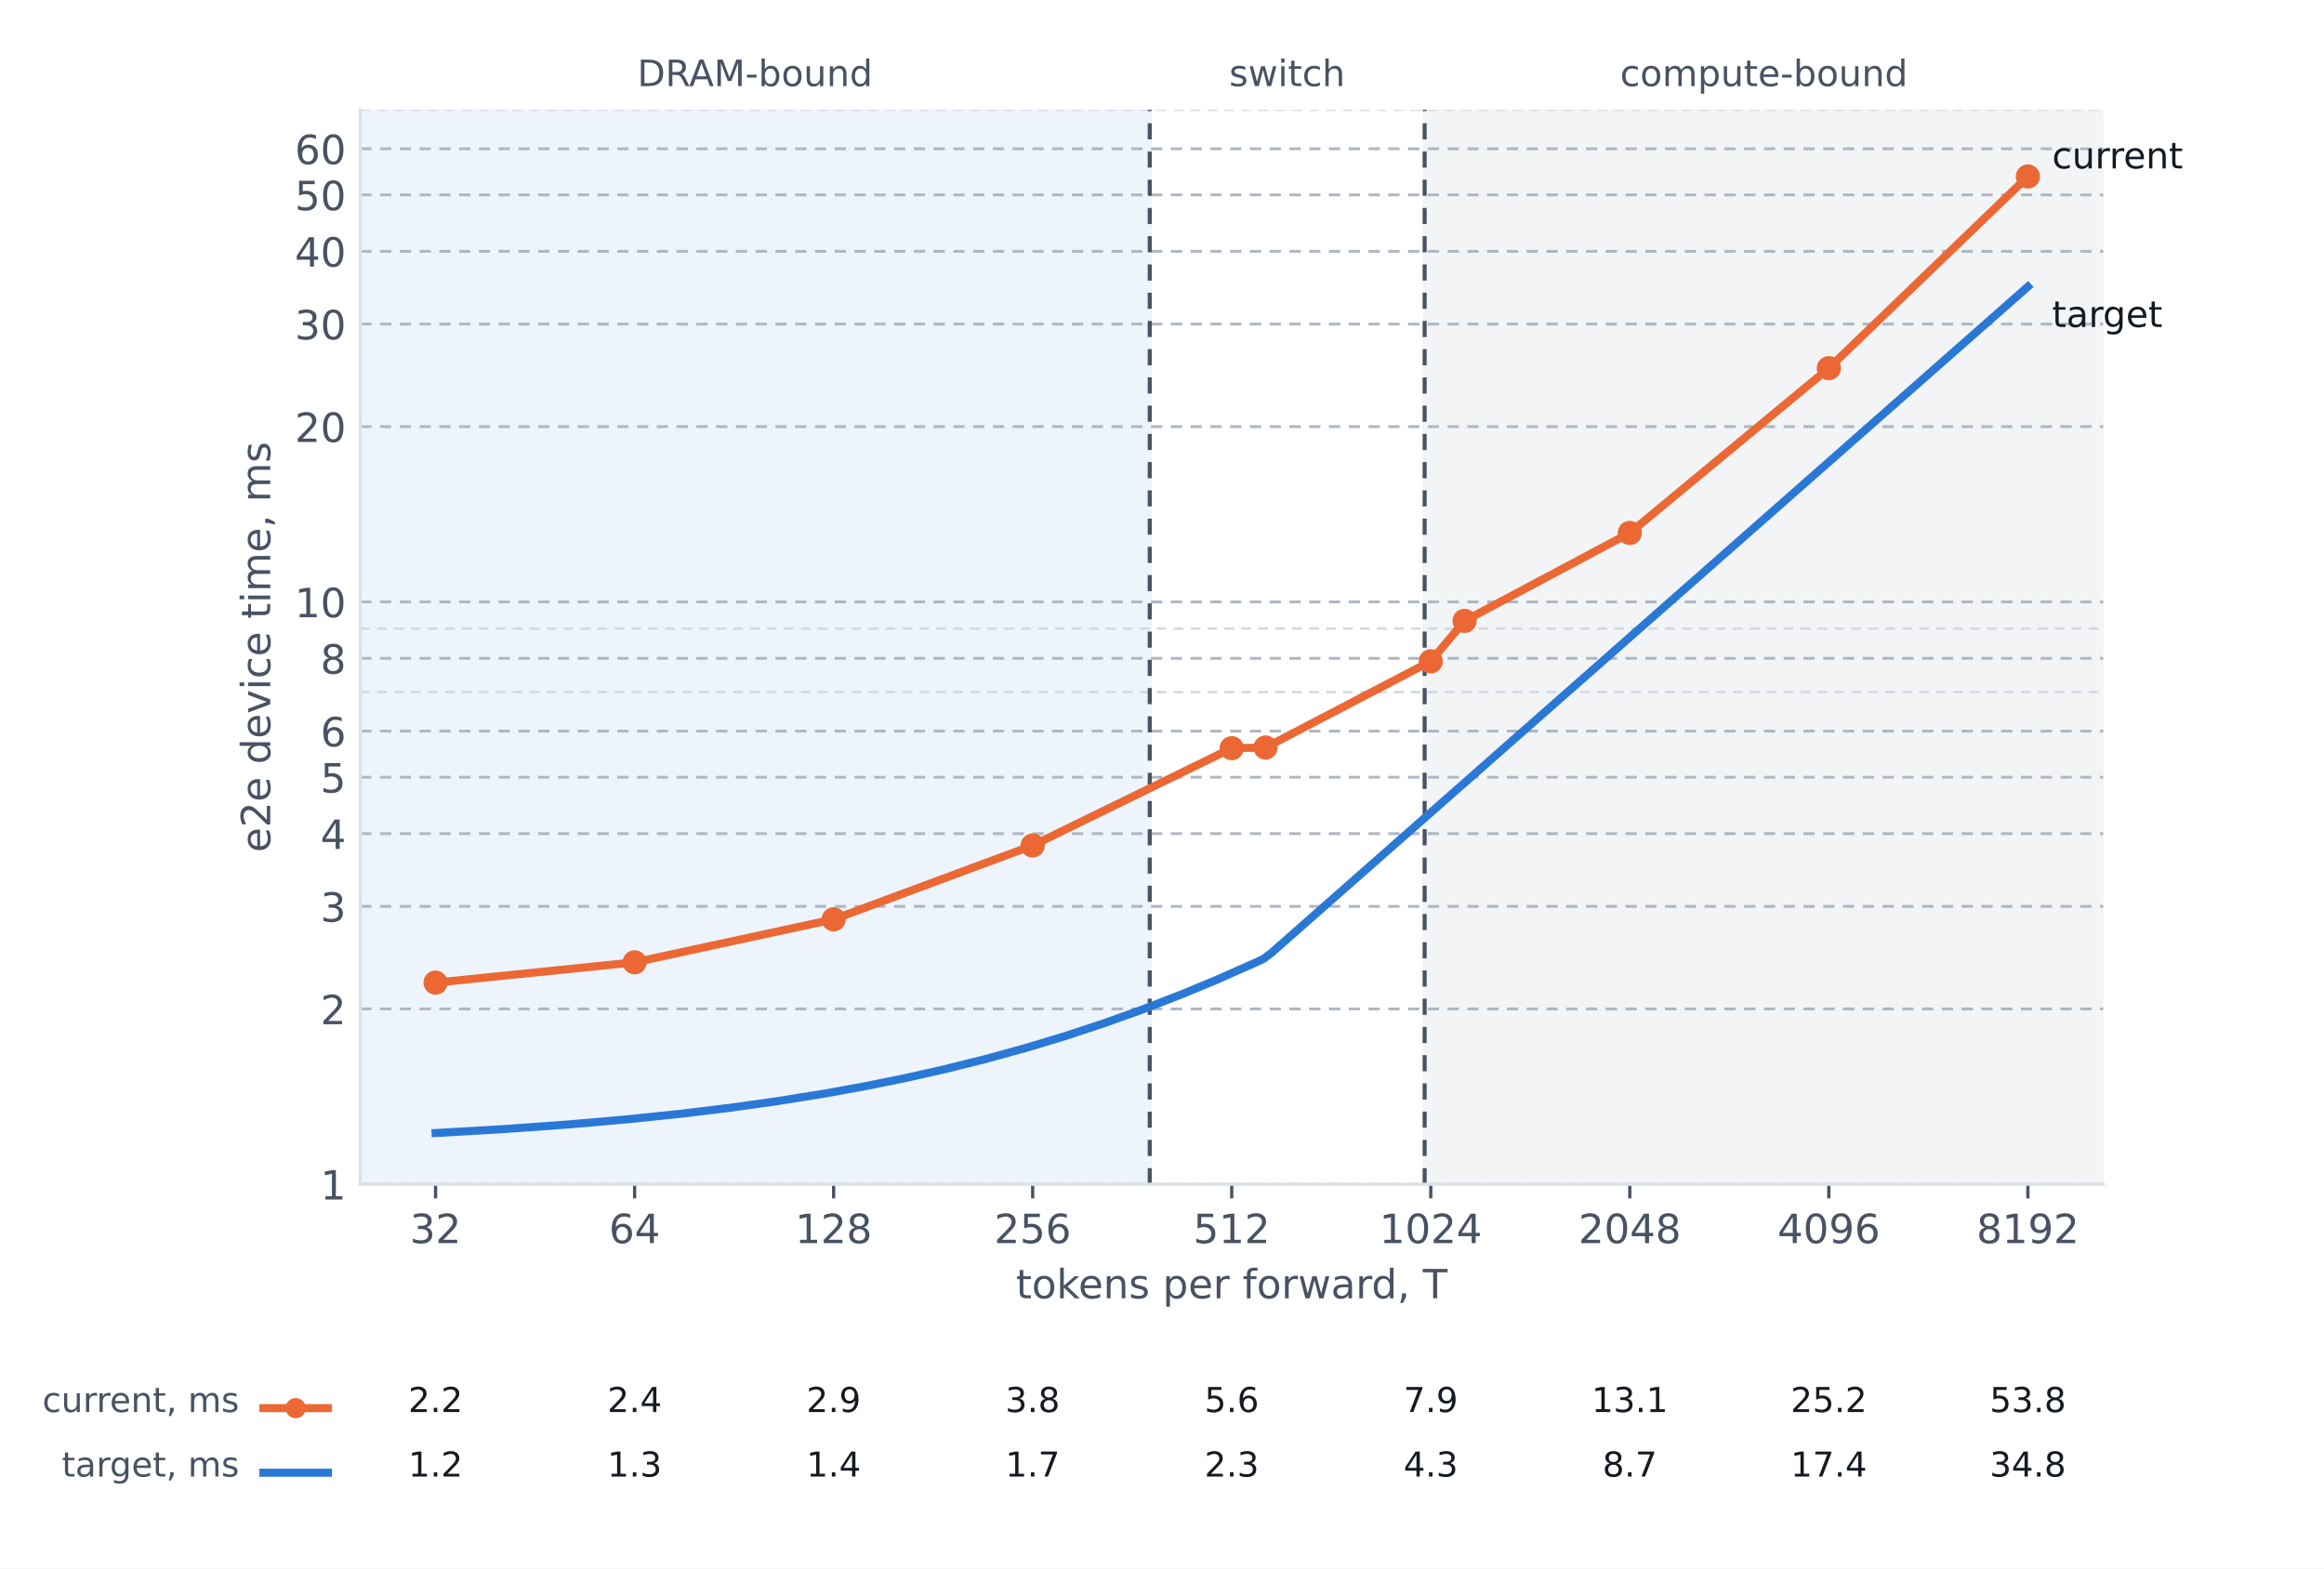
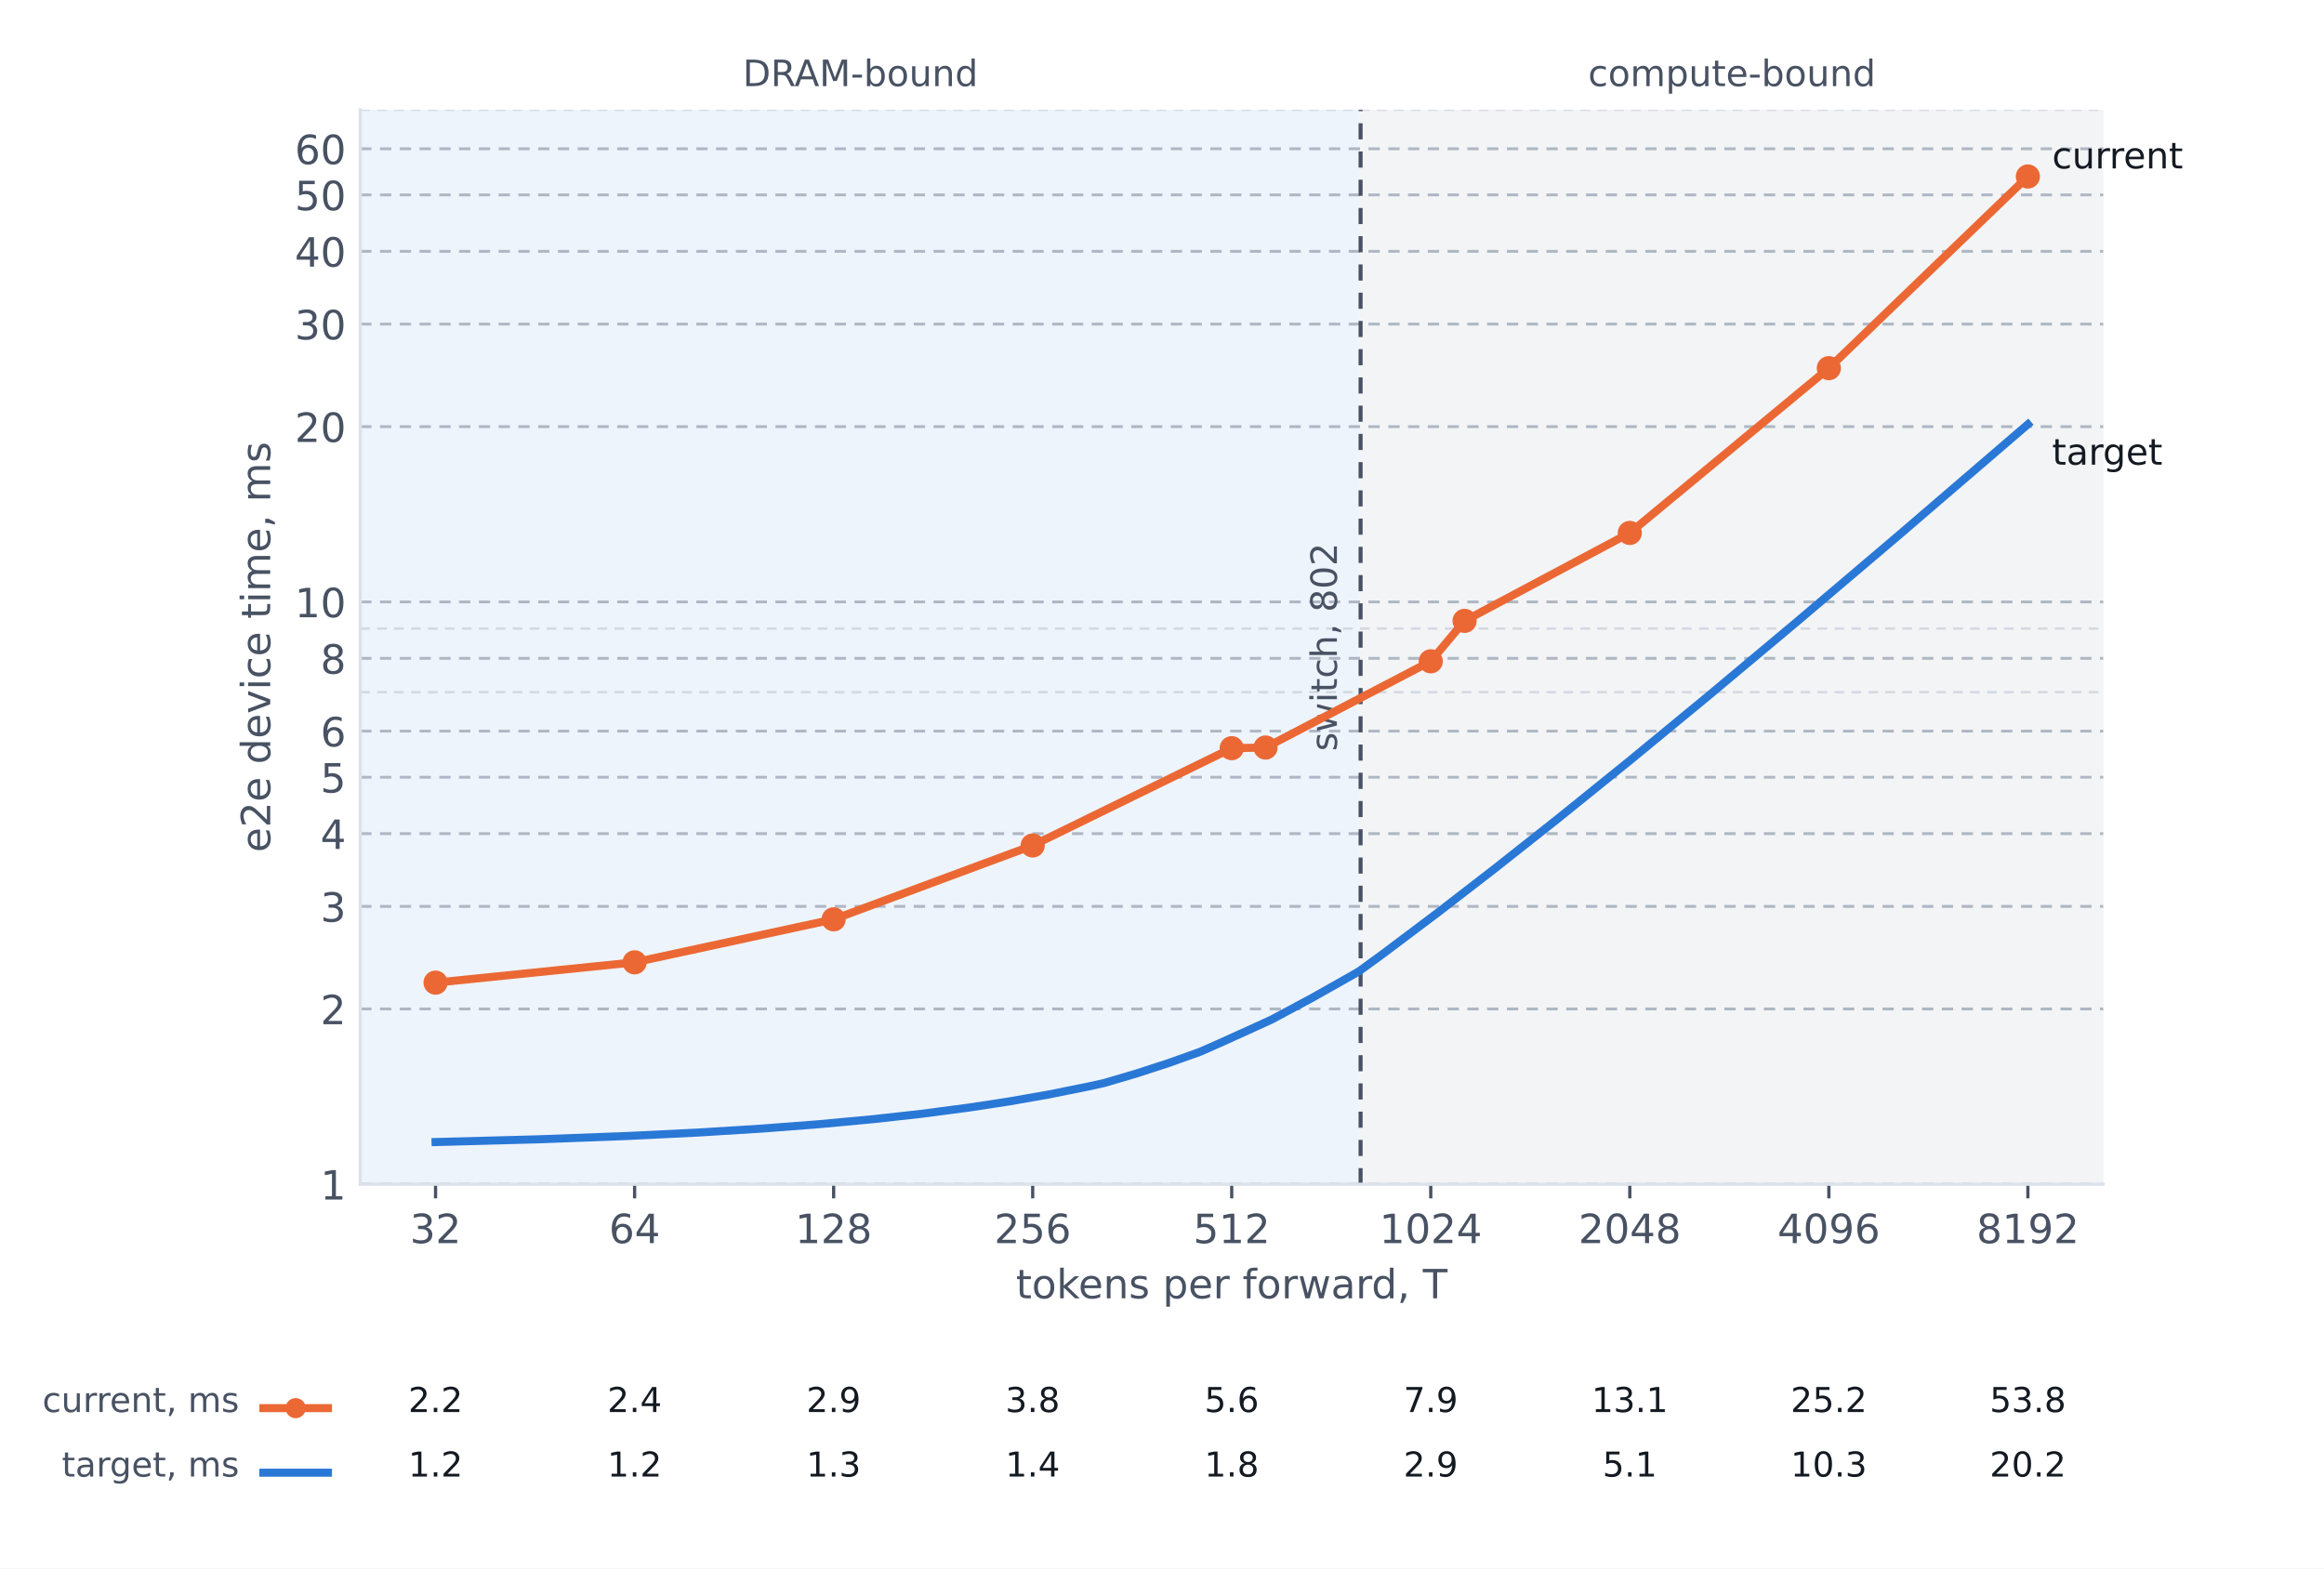
<svg xmlns="http://www.w3.org/2000/svg" xmlns:xlink="http://www.w3.org/1999/xlink" width="576pt" height="388.8pt" viewBox="0 0 576 388.8" version="1.1">
  <defs>
    <style type="text/css">*{stroke-linejoin: round; stroke-linecap: butt}</style>
  </defs>
  <g id="figure_1">
    <g id="patch_1">
      <path d="M 0 388.8 L 576 388.8 L 576 0 L 0 0 z " style="fill: #ffffff" />
    </g>
    <g id="axes_1">
      <g id="patch_2">
        <path d="M 89.28 293.544 L 521.28 293.544 L 521.28 27.216 L 89.28 27.216 z " style="fill: #ffffff" />
      </g>
      <g id="patch_3">
-         <path d="M 89.28 293.544 L 284.959 293.544 L 284.959 27.216 L 89.28 27.216 z " clip-path="url(#p28c37e87c1)" style="fill: #eef4fc; stroke: #eef4fc; stroke-linejoin: miter" />
+         <path d="M 89.28 293.544 L 337.221 293.544 L 337.221 27.216 L 89.28 27.216 z " clip-path="url(#pcb8c4e2487)" style="fill: #eef4fc; stroke: #eef4fc; stroke-linejoin: miter" />
      </g>
      <g id="patch_4">
-         <path d="M 353.096 293.544 L 521.28 293.544 L 521.28 27.216 L 353.096 27.216 z " clip-path="url(#p28c37e87c1)" style="fill: #f3f4f6; stroke: #f3f4f6; stroke-linejoin: miter" />
+         <path d="M 337.221 293.544 L 521.28 293.544 L 521.28 27.216 L 337.221 27.216 z " clip-path="url(#pcb8c4e2487)" style="fill: #f3f4f6; stroke: #f3f4f6; stroke-linejoin: miter" />
      </g>
      <g id="line2d_1">
-         <path d="M 89.28 293.544 L 521.28 293.544 " clip-path="url(#p28c37e87c1)" style="fill: none; stroke-dasharray: 2.8,2.1; stroke-dashoffset: 0; stroke: #aeb7c3; stroke-width: 0.7" />
+         <path d="M 89.28 293.544 L 521.28 293.544 " clip-path="url(#pcb8c4e2487)" style="fill: none; stroke-dasharray: 2.8,2.1; stroke-dashoffset: 0; stroke: #aeb7c3; stroke-width: 0.7" />
      </g>
      <g id="line2d_2">
-         <path d="M 89.28 250.092 L 521.28 250.092 " clip-path="url(#p28c37e87c1)" style="fill: none; stroke-dasharray: 2.8,2.1; stroke-dashoffset: 0; stroke: #aeb7c3; stroke-width: 0.7" />
+         <path d="M 89.28 250.092 L 521.28 250.092 " clip-path="url(#pcb8c4e2487)" style="fill: none; stroke-dasharray: 2.8,2.1; stroke-dashoffset: 0; stroke: #aeb7c3; stroke-width: 0.7" />
      </g>
      <g id="line2d_3">
-         <path d="M 89.28 224.675 L 521.28 224.675 " clip-path="url(#p28c37e87c1)" style="fill: none; stroke-dasharray: 2.8,2.1; stroke-dashoffset: 0; stroke: #aeb7c3; stroke-width: 0.7" />
+         <path d="M 89.28 224.675 L 521.28 224.675 " clip-path="url(#pcb8c4e2487)" style="fill: none; stroke-dasharray: 2.8,2.1; stroke-dashoffset: 0; stroke: #aeb7c3; stroke-width: 0.7" />
      </g>
      <g id="line2d_4">
-         <path d="M 89.28 206.641 L 521.28 206.641 " clip-path="url(#p28c37e87c1)" style="fill: none; stroke-dasharray: 2.8,2.1; stroke-dashoffset: 0; stroke: #aeb7c3; stroke-width: 0.7" />
+         <path d="M 89.28 206.641 L 521.28 206.641 " clip-path="url(#pcb8c4e2487)" style="fill: none; stroke-dasharray: 2.8,2.1; stroke-dashoffset: 0; stroke: #aeb7c3; stroke-width: 0.7" />
      </g>
      <g id="line2d_5">
-         <path d="M 89.28 192.652 L 521.28 192.652 " clip-path="url(#p28c37e87c1)" style="fill: none; stroke-dasharray: 2.8,2.1; stroke-dashoffset: 0; stroke: #aeb7c3; stroke-width: 0.7" />
+         <path d="M 89.28 192.652 L 521.28 192.652 " clip-path="url(#pcb8c4e2487)" style="fill: none; stroke-dasharray: 2.8,2.1; stroke-dashoffset: 0; stroke: #aeb7c3; stroke-width: 0.7" />
      </g>
      <g id="line2d_6">
-         <path d="M 89.28 181.223 L 521.28 181.223 " clip-path="url(#p28c37e87c1)" style="fill: none; stroke-dasharray: 2.8,2.1; stroke-dashoffset: 0; stroke: #aeb7c3; stroke-width: 0.7" />
+         <path d="M 89.28 181.223 L 521.28 181.223 " clip-path="url(#pcb8c4e2487)" style="fill: none; stroke-dasharray: 2.8,2.1; stroke-dashoffset: 0; stroke: #aeb7c3; stroke-width: 0.7" />
      </g>
      <g id="line2d_7">
-         <path d="M 89.28 171.56 L 521.28 171.56 " clip-path="url(#p28c37e87c1)" style="fill: none; stroke-dasharray: 2.4,1.8; stroke-dashoffset: 0; stroke: #d3d9e1; stroke-width: 0.6" />
+         <path d="M 89.28 171.56 L 521.28 171.56 " clip-path="url(#pcb8c4e2487)" style="fill: none; stroke-dasharray: 2.4,1.8; stroke-dashoffset: 0; stroke: #d3d9e1; stroke-width: 0.6" />
      </g>
      <g id="line2d_8">
-         <path d="M 89.28 163.189 L 521.28 163.189 " clip-path="url(#p28c37e87c1)" style="fill: none; stroke-dasharray: 2.8,2.1; stroke-dashoffset: 0; stroke: #aeb7c3; stroke-width: 0.7" />
+         <path d="M 89.28 163.189 L 521.28 163.189 " clip-path="url(#pcb8c4e2487)" style="fill: none; stroke-dasharray: 2.8,2.1; stroke-dashoffset: 0; stroke: #aeb7c3; stroke-width: 0.7" />
      </g>
      <g id="line2d_9">
-         <path d="M 89.28 155.805 L 521.28 155.805 " clip-path="url(#p28c37e87c1)" style="fill: none; stroke-dasharray: 2.4,1.8; stroke-dashoffset: 0; stroke: #d3d9e1; stroke-width: 0.6" />
+         <path d="M 89.28 155.805 L 521.28 155.805 " clip-path="url(#pcb8c4e2487)" style="fill: none; stroke-dasharray: 2.4,1.8; stroke-dashoffset: 0; stroke: #d3d9e1; stroke-width: 0.6" />
      </g>
      <g id="line2d_10">
-         <path d="M 89.28 149.2 L 521.28 149.2 " clip-path="url(#p28c37e87c1)" style="fill: none; stroke-dasharray: 2.8,2.1; stroke-dashoffset: 0; stroke: #aeb7c3; stroke-width: 0.7" />
+         <path d="M 89.28 149.2 L 521.28 149.2 " clip-path="url(#pcb8c4e2487)" style="fill: none; stroke-dasharray: 2.8,2.1; stroke-dashoffset: 0; stroke: #aeb7c3; stroke-width: 0.7" />
      </g>
      <g id="line2d_11">
-         <path d="M 89.28 105.749 L 521.28 105.749 " clip-path="url(#p28c37e87c1)" style="fill: none; stroke-dasharray: 2.8,2.1; stroke-dashoffset: 0; stroke: #aeb7c3; stroke-width: 0.7" />
+         <path d="M 89.28 105.749 L 521.28 105.749 " clip-path="url(#pcb8c4e2487)" style="fill: none; stroke-dasharray: 2.8,2.1; stroke-dashoffset: 0; stroke: #aeb7c3; stroke-width: 0.7" />
      </g>
      <g id="line2d_12">
-         <path d="M 89.28 80.331 L 521.28 80.331 " clip-path="url(#p28c37e87c1)" style="fill: none; stroke-dasharray: 2.8,2.1; stroke-dashoffset: 0; stroke: #aeb7c3; stroke-width: 0.7" />
+         <path d="M 89.28 80.331 L 521.28 80.331 " clip-path="url(#pcb8c4e2487)" style="fill: none; stroke-dasharray: 2.8,2.1; stroke-dashoffset: 0; stroke: #aeb7c3; stroke-width: 0.7" />
      </g>
      <g id="line2d_13">
-         <path d="M 89.28 62.297 L 521.28 62.297 " clip-path="url(#p28c37e87c1)" style="fill: none; stroke-dasharray: 2.8,2.1; stroke-dashoffset: 0; stroke: #aeb7c3; stroke-width: 0.7" />
+         <path d="M 89.28 62.297 L 521.28 62.297 " clip-path="url(#pcb8c4e2487)" style="fill: none; stroke-dasharray: 2.8,2.1; stroke-dashoffset: 0; stroke: #aeb7c3; stroke-width: 0.7" />
      </g>
      <g id="line2d_14">
-         <path d="M 89.28 48.309 L 521.28 48.309 " clip-path="url(#p28c37e87c1)" style="fill: none; stroke-dasharray: 2.8,2.1; stroke-dashoffset: 0; stroke: #aeb7c3; stroke-width: 0.7" />
+         <path d="M 89.28 48.309 L 521.28 48.309 " clip-path="url(#pcb8c4e2487)" style="fill: none; stroke-dasharray: 2.8,2.1; stroke-dashoffset: 0; stroke: #aeb7c3; stroke-width: 0.7" />
      </g>
      <g id="line2d_15">
-         <path d="M 89.28 36.879 L 521.28 36.879 " clip-path="url(#p28c37e87c1)" style="fill: none; stroke-dasharray: 2.8,2.1; stroke-dashoffset: 0; stroke: #aeb7c3; stroke-width: 0.7" />
+         <path d="M 89.28 36.879 L 521.28 36.879 " clip-path="url(#pcb8c4e2487)" style="fill: none; stroke-dasharray: 2.8,2.1; stroke-dashoffset: 0; stroke: #aeb7c3; stroke-width: 0.7" />
      </g>
      <g id="line2d_16">
-         <path d="M 89.28 27.216 L 521.28 27.216 " clip-path="url(#p28c37e87c1)" style="fill: none; stroke-dasharray: 2.4,1.8; stroke-dashoffset: 0; stroke: #d3d9e1; stroke-width: 0.6" />
+         <path d="M 89.28 27.216 L 521.28 27.216 " clip-path="url(#pcb8c4e2487)" style="fill: none; stroke-dasharray: 2.4,1.8; stroke-dashoffset: 0; stroke: #d3d9e1; stroke-width: 0.6" />
      </g>
      <g id="matplotlib.axis_1">
        <g id="xtick_1">
          <g id="line2d_17">
            <defs>
-               <path id="m33f0d14e50" d="M 0 0 L 0 3.5 " style="stroke: #485263; stroke-width: 0.8" />
+               <path id="ma54c423719" d="M 0 0 L 0 3.5 " style="stroke: #485263; stroke-width: 0.8" />
            </defs>
            <g>
-               <use xlink:href="#m33f0d14e50" x="107.953" y="293.544" style="fill: #485263; stroke: #485263; stroke-width: 0.8" />
+               <use xlink:href="#ma54c423719" x="107.953" y="293.544" style="fill: #485263; stroke: #485263; stroke-width: 0.8" />
            </g>
          </g>
          <g id="text_1">
            <text style="font-size: 10px; font-family: 'DejaVu Sans'; text-anchor: middle; fill: #485263" x="107.953" y="308.142" transform="rotate(-0 107.9527 308.1424)">32</text>
          </g>
        </g>
        <g id="xtick_2">
          <g id="line2d_18">
            <g>
-               <use xlink:href="#m33f0d14e50" x="157.285" y="293.544" style="fill: #485263; stroke: #485263; stroke-width: 0.8" />
+               <use xlink:href="#ma54c423719" x="157.285" y="293.544" style="fill: #485263; stroke: #485263; stroke-width: 0.8" />
            </g>
          </g>
          <g id="text_2">
            <text style="font-size: 10px; font-family: 'DejaVu Sans'; text-anchor: middle; fill: #485263" x="157.285" y="308.142" transform="rotate(-0 157.2845 308.1424)">64</text>
          </g>
        </g>
        <g id="xtick_3">
          <g id="line2d_19">
            <g>
-               <use xlink:href="#m33f0d14e50" x="206.616" y="293.544" style="fill: #485263; stroke: #485263; stroke-width: 0.8" />
+               <use xlink:href="#ma54c423719" x="206.616" y="293.544" style="fill: #485263; stroke: #485263; stroke-width: 0.8" />
            </g>
          </g>
          <g id="text_3">
            <text style="font-size: 10px; font-family: 'DejaVu Sans'; text-anchor: middle; fill: #485263" x="206.616" y="308.142" transform="rotate(-0 206.6163 308.1424)">128</text>
          </g>
        </g>
        <g id="xtick_4">
          <g id="line2d_20">
            <g>
-               <use xlink:href="#m33f0d14e50" x="255.948" y="293.544" style="fill: #485263; stroke: #485263; stroke-width: 0.8" />
+               <use xlink:href="#ma54c423719" x="255.948" y="293.544" style="fill: #485263; stroke: #485263; stroke-width: 0.8" />
            </g>
          </g>
          <g id="text_4">
            <text style="font-size: 10px; font-family: 'DejaVu Sans'; text-anchor: middle; fill: #485263" x="255.948" y="308.142" transform="rotate(-0 255.9482 308.1424)">256</text>
          </g>
        </g>
        <g id="xtick_5">
          <g id="line2d_21">
            <g>
-               <use xlink:href="#m33f0d14e50" x="305.28" y="293.544" style="fill: #485263; stroke: #485263; stroke-width: 0.8" />
+               <use xlink:href="#ma54c423719" x="305.28" y="293.544" style="fill: #485263; stroke: #485263; stroke-width: 0.8" />
            </g>
          </g>
          <g id="text_5">
            <text style="font-size: 10px; font-family: 'DejaVu Sans'; text-anchor: middle; fill: #485263" x="305.28" y="308.142" transform="rotate(-0 305.28 308.1424)">512</text>
          </g>
        </g>
        <g id="xtick_6">
          <g id="line2d_22">
            <g>
-               <use xlink:href="#m33f0d14e50" x="354.612" y="293.544" style="fill: #485263; stroke: #485263; stroke-width: 0.8" />
+               <use xlink:href="#ma54c423719" x="354.612" y="293.544" style="fill: #485263; stroke: #485263; stroke-width: 0.8" />
            </g>
          </g>
          <g id="text_6">
            <text style="font-size: 10px; font-family: 'DejaVu Sans'; text-anchor: middle; fill: #485263" x="354.612" y="308.142" transform="rotate(-0 354.6118 308.1424)">1024</text>
          </g>
        </g>
        <g id="xtick_7">
          <g id="line2d_23">
            <g>
-               <use xlink:href="#m33f0d14e50" x="403.944" y="293.544" style="fill: #485263; stroke: #485263; stroke-width: 0.8" />
+               <use xlink:href="#ma54c423719" x="403.944" y="293.544" style="fill: #485263; stroke: #485263; stroke-width: 0.8" />
            </g>
          </g>
          <g id="text_7">
            <text style="font-size: 10px; font-family: 'DejaVu Sans'; text-anchor: middle; fill: #485263" x="403.944" y="308.142" transform="rotate(-0 403.9437 308.1424)">2048</text>
          </g>
        </g>
        <g id="xtick_8">
          <g id="line2d_24">
            <g>
-               <use xlink:href="#m33f0d14e50" x="453.275" y="293.544" style="fill: #485263; stroke: #485263; stroke-width: 0.8" />
+               <use xlink:href="#ma54c423719" x="453.275" y="293.544" style="fill: #485263; stroke: #485263; stroke-width: 0.8" />
            </g>
          </g>
          <g id="text_8">
            <text style="font-size: 10px; font-family: 'DejaVu Sans'; text-anchor: middle; fill: #485263" x="453.275" y="308.142" transform="rotate(-0 453.2755 308.1424)">4096</text>
          </g>
        </g>
        <g id="xtick_9">
          <g id="line2d_25">
            <g>
-               <use xlink:href="#m33f0d14e50" x="502.607" y="293.544" style="fill: #485263; stroke: #485263; stroke-width: 0.8" />
+               <use xlink:href="#ma54c423719" x="502.607" y="293.544" style="fill: #485263; stroke: #485263; stroke-width: 0.8" />
            </g>
          </g>
          <g id="text_9">
            <text style="font-size: 10px; font-family: 'DejaVu Sans'; text-anchor: middle; fill: #485263" x="502.607" y="308.142" transform="rotate(-0 502.6073 308.1424)">8192</text>
          </g>
        </g>
        <g id="text_10">
          <text style="font-size: 10px; font-family: 'DejaVu Sans'; text-anchor: middle; fill: #485263" x="305.28" y="321.821" transform="rotate(-0 305.28 321.8206)">tokens per forward, T</text>
        </g>
      </g>
      <g id="matplotlib.axis_2">
        <g id="ytick_1">
          <g id="line2d_26" />
          <g id="text_11">
            <text style="font-size: 10px; font-family: 'DejaVu Sans'; text-anchor: end; fill: #485263" x="85.78" y="297.343" transform="rotate(-0 85.78 297.3432)">1</text>
          </g>
        </g>
        <g id="ytick_2">
          <g id="line2d_27" />
          <g id="text_12">
            <text style="font-size: 10px; font-family: 'DejaVu Sans'; text-anchor: end; fill: #485263" x="85.78" y="253.891" transform="rotate(-0 85.78 253.8915)">2</text>
          </g>
        </g>
        <g id="ytick_3">
          <g id="line2d_28" />
          <g id="text_13">
            <text style="font-size: 10px; font-family: 'DejaVu Sans'; text-anchor: end; fill: #485263" x="85.78" y="228.474" transform="rotate(-0 85.78 228.4738)">3</text>
          </g>
        </g>
        <g id="ytick_4">
          <g id="line2d_29" />
          <g id="text_14">
            <text style="font-size: 10px; font-family: 'DejaVu Sans'; text-anchor: end; fill: #485263" x="85.78" y="210.44" transform="rotate(-0 85.78 210.4397)">4</text>
          </g>
        </g>
        <g id="ytick_5">
          <g id="line2d_30" />
          <g id="text_15">
            <text style="font-size: 10px; font-family: 'DejaVu Sans'; text-anchor: end; fill: #485263" x="85.78" y="196.451" transform="rotate(-0 85.78 196.4514)">5</text>
          </g>
        </g>
        <g id="ytick_6">
          <g id="line2d_31" />
          <g id="text_16">
            <text style="font-size: 10px; font-family: 'DejaVu Sans'; text-anchor: end; fill: #485263" x="85.78" y="185.022" transform="rotate(-0 85.78 185.0221)">6</text>
          </g>
        </g>
        <g id="ytick_7">
          <g id="line2d_32" />
          <g id="text_17">
            <text style="font-size: 10px; font-family: 'DejaVu Sans'; text-anchor: end; fill: #485263" x="85.78" y="166.988" transform="rotate(-0 85.78 166.988)">8</text>
          </g>
        </g>
        <g id="ytick_8">
          <g id="line2d_33" />
          <g id="text_18">
            <text style="font-size: 10px; font-family: 'DejaVu Sans'; text-anchor: end; fill: #485263" x="85.78" y="153" transform="rotate(-0 85.78 152.9997)">10</text>
          </g>
        </g>
        <g id="ytick_9">
          <g id="line2d_34" />
          <g id="text_19">
            <text style="font-size: 10px; font-family: 'DejaVu Sans'; text-anchor: end; fill: #485263" x="85.78" y="109.548" transform="rotate(-0 85.78 109.5479)">20</text>
          </g>
        </g>
        <g id="ytick_10">
          <g id="line2d_35" />
          <g id="text_20">
            <text style="font-size: 10px; font-family: 'DejaVu Sans'; text-anchor: end; fill: #485263" x="85.78" y="84.13" transform="rotate(-0 85.78 84.13029)">30</text>
          </g>
        </g>
        <g id="ytick_11">
          <g id="line2d_36" />
          <g id="text_21">
            <text style="font-size: 10px; font-family: 'DejaVu Sans'; text-anchor: end; fill: #485263" x="85.78" y="66.096" transform="rotate(-0 85.78 66.09619)">40</text>
          </g>
        </g>
        <g id="ytick_12">
          <g id="line2d_37" />
          <g id="text_22">
            <text style="font-size: 10px; font-family: 'DejaVu Sans'; text-anchor: end; fill: #485263" x="85.78" y="52.108" transform="rotate(-0 85.78 52.10786)">50</text>
          </g>
        </g>
        <g id="ytick_13">
          <g id="line2d_38" />
          <g id="text_23">
            <text style="font-size: 10px; font-family: 'DejaVu Sans'; text-anchor: end; fill: #485263" x="85.78" y="40.679" transform="rotate(-0 85.78 40.67856)">60</text>
          </g>
        </g>
        <g id="text_24">
          <text style="font-size: 10px; font-family: 'DejaVu Sans'; text-anchor: middle; fill: #485263" x="66.975" y="160.38" transform="rotate(-90 66.97531 160.38)">e2e device time, ms</text>
        </g>
      </g>
      <g id="line2d_39">
-         <path d="M 284.959 293.544 L 284.959 27.216 " clip-path="url(#p28c37e87c1)" style="fill: none; stroke-dasharray: 4,3; stroke-dashoffset: 0; stroke: #485263" />
+         <path d="M 337.221 293.544 L 337.221 27.216 " clip-path="url(#pcb8c4e2487)" style="fill: none; stroke-dasharray: 4,3; stroke-dashoffset: 0; stroke: #485263" />
      </g>
      <g id="line2d_40">
-         <path d="M 353.096 293.544 L 353.096 27.216 " clip-path="url(#p28c37e87c1)" style="fill: none; stroke-dasharray: 4,3; stroke-dashoffset: 0; stroke: #485263" />
+         <path d="M 65.28 349.044 L 81.28 349.044 " style="fill: none; stroke: #eb6834; stroke-width: 2; stroke-linecap: square" />
      </g>
      <g id="line2d_41">
-         <path d="M 65.28 349.044 L 81.28 349.044 " style="fill: none; stroke: #eb6834; stroke-width: 2; stroke-linecap: square" />
-       </g>
-       <g id="line2d_42">
        <path d="M 73.28 349.044 " style="fill: none; stroke: #eb6834; stroke-width: 1.5; stroke-linecap: square" />
        <defs>
-           <path id="m0b0cce16f0" d="M 0 2 C 0.53 2 1.039 1.789 1.414 1.414 C 1.789 1.039 2 0.53 2 0 C 2 -0.53 1.789 -1.039 1.414 -1.414 C 1.039 -1.789 0.53 -2 0 -2 C -0.53 -2 -1.039 -1.789 -1.414 -1.414 C -1.789 -1.039 -2 -0.53 -2 0 C -2 0.53 -1.789 1.039 -1.414 1.414 C -1.039 1.789 -0.53 2 0 2 z " style="stroke: #eb6834" />
+           <path id="ma15ccfd28e" d="M 0 2 C 0.53 2 1.039 1.789 1.414 1.414 C 1.789 1.039 2 0.53 2 0 C 2 -0.53 1.789 -1.039 1.414 -1.414 C 1.039 -1.789 0.53 -2 0 -2 C -0.53 -2 -1.039 -1.789 -1.414 -1.414 C -1.789 -1.039 -2 -0.53 -2 0 C -2 0.53 -1.789 1.039 -1.414 1.414 C -1.039 1.789 -0.53 2 0 2 z " style="stroke: #eb6834" />
        </defs>
        <g>
-           <use xlink:href="#m0b0cce16f0" x="73.28" y="349.044" style="fill: #eb6834; stroke: #eb6834" />
-         </g>
-       </g>
-       <g id="line2d_43">
+           <use xlink:href="#ma15ccfd28e" x="73.28" y="349.044" style="fill: #eb6834; stroke: #eb6834" />
+         </g>
+       </g>
+       <g id="line2d_42">
        <path d="M 65.28 365.044 L 81.28 365.044 " style="fill: none; stroke: #2a78d6; stroke-width: 2; stroke-linecap: square" />
      </g>
      <g id="patch_5">
        <path d="M 89.28 293.544 L 89.28 27.216 " style="fill: none; stroke: #dce2ea; stroke-width: 0.8; stroke-linejoin: miter; stroke-linecap: square" />
      </g>
      <g id="patch_6">
        <path d="M 89.28 293.544 L 521.28 293.544 " style="fill: none; stroke: #dce2ea; stroke-width: 0.8; stroke-linejoin: miter; stroke-linecap: square" />
      </g>
      <g id="text_25">
-         <text style="font-size: 9px; font-family: 'DejaVu Sans'; text-anchor: middle; fill: #485263" x="187.119" y="21.344" transform="rotate(-0 187.1195 21.34428)">DRAM-bound</text>
+         <text style="font-size: 9px; font-family: 'DejaVu Sans'; fill: #485263" transform="translate(331.3489 186.1945) rotate(-90)">switch, 802</text>
      </g>
      <g id="text_26">
-         <text style="font-size: 9px; font-family: 'DejaVu Sans'; text-anchor: middle; fill: #485263" x="319.027" y="21.344" transform="rotate(-0 319.0274 21.34428)">switch</text>
+         <text style="font-size: 9px; font-family: 'DejaVu Sans'; text-anchor: middle; fill: #485263" x="213.25" y="21.344" transform="rotate(-0 213.2503 21.34428)">DRAM-bound</text>
      </g>
      <g id="text_27">
-         <text style="font-size: 9px; font-family: 'DejaVu Sans'; text-anchor: middle; fill: #485263" x="437.188" y="21.344" transform="rotate(-0 437.1879 21.34428)">compute-bound</text>
-       </g>
-       <g id="line2d_44">
-         <path d="M 107.953 280.853 L 125.712 279.818 L 141.498 278.674 L 155.311 277.466 L 169.124 276.029 L 180.964 274.588 L 192.803 272.928 L 204.643 271.023 L 214.509 269.228 L 224.376 267.227 L 234.242 265.006 L 244.109 262.547 L 253.975 259.837 L 263.841 256.862 L 273.708 253.61 L 283.574 250.072 L 293.44 246.24 L 301.333 242.959 L 311.2 238.587 L 313.173 237.677 L 315.146 236.17 L 502.607 71.053 L 502.607 71.053 " clip-path="url(#p28c37e87c1)" style="fill: none; stroke: #2a78d6; stroke-width: 2; stroke-linecap: square" />
+         <text style="font-size: 9px; font-family: 'DejaVu Sans'; text-anchor: middle; fill: #485263" x="429.25" y="21.344" transform="rotate(-0 429.2503 21.34428)">compute-bound</text>
+       </g>
+       <g id="line2d_43">
+         <path d="M 107.953 283.08 L 133.605 282.398 L 155.311 281.593 L 173.071 280.724 L 188.857 279.745 L 202.67 278.69 L 216.483 277.408 L 228.322 276.092 L 240.162 274.538 L 250.028 273.03 L 259.895 271.3 L 269.761 269.317 L 273.708 268.441 L 281.601 266.11 L 289.494 263.548 L 297.387 260.737 L 301.333 259.002 L 309.227 255.437 L 315.146 252.734 L 325.013 247.451 L 334.879 241.887 L 336.852 240.741 L 342.772 236.433 L 356.585 226.035 L 370.398 215.364 L 386.184 202.88 L 403.944 188.529 L 423.676 172.273 L 445.382 154.095 L 471.035 132.31 L 502.607 105.177 L 502.607 105.177 " clip-path="url(#pcb8c4e2487)" style="fill: none; stroke: #2a78d6; stroke-width: 2; stroke-linecap: square" />
      </g>
      <g id="text_28">
        <text style="font-size: 9px; font-family: 'DejaVu Sans'; text-anchor: start; fill: #141a22" x="508.607" y="41.746" transform="rotate(-0 508.6073 41.74596)">current</text>
      </g>
      <g id="text_29">
-         <text style="font-size: 9px; font-family: 'DejaVu Sans'; text-anchor: start; fill: #141a22" x="508.607" y="81.053" transform="rotate(-0 508.6073 81.05337)">target</text>
+         <text style="font-size: 9px; font-family: 'DejaVu Sans'; text-anchor: start; fill: #141a22" x="508.607" y="115.177" transform="rotate(-0 508.6073 115.177)">target</text>
      </g>
      <g id="text_30">
        <text style="font-size: 8.5px; font-family: 'DejaVu Sans'; text-anchor: middle; fill: #141a22" x="107.953" y="350.003" transform="rotate(-0 107.9527 350.0027)">2.2</text>
      </g>
      <g id="text_31">
        <text style="font-size: 8.5px; font-family: 'DejaVu Sans'; text-anchor: middle; fill: #141a22" x="157.285" y="350.003" transform="rotate(-0 157.2845 350.0027)">2.4</text>
      </g>
      <g id="text_32">
        <text style="font-size: 8.5px; font-family: 'DejaVu Sans'; text-anchor: middle; fill: #141a22" x="206.616" y="350.003" transform="rotate(-0 206.6163 350.0027)">2.9</text>
      </g>
      <g id="text_33">
        <text style="font-size: 8.5px; font-family: 'DejaVu Sans'; text-anchor: middle; fill: #141a22" x="255.948" y="350.003" transform="rotate(-0 255.9482 350.0027)">3.8</text>
      </g>
      <g id="text_34">
        <text style="font-size: 8.5px; font-family: 'DejaVu Sans'; text-anchor: middle; fill: #141a22" x="305.28" y="350.003" transform="rotate(-0 305.28 350.0027)">5.6</text>
      </g>
      <g id="text_35">
        <text style="font-size: 8.5px; font-family: 'DejaVu Sans'; text-anchor: middle; fill: #141a22" x="354.612" y="350.003" transform="rotate(-0 354.6118 350.0027)">7.9</text>
      </g>
      <g id="text_36">
        <text style="font-size: 8.5px; font-family: 'DejaVu Sans'; text-anchor: middle; fill: #141a22" x="403.944" y="350.003" transform="rotate(-0 403.9437 350.0027)">13.1</text>
      </g>
      <g id="text_37">
        <text style="font-size: 8.5px; font-family: 'DejaVu Sans'; text-anchor: middle; fill: #141a22" x="453.275" y="350.003" transform="rotate(-0 453.2755 350.0027)">25.2</text>
      </g>
      <g id="text_38">
        <text style="font-size: 8.5px; font-family: 'DejaVu Sans'; text-anchor: middle; fill: #141a22" x="502.607" y="350.003" transform="rotate(-0 502.6073 350.0027)">53.8</text>
      </g>
      <g id="text_39">
        <text style="font-size: 8.5px; font-family: 'DejaVu Sans'; text-anchor: end; fill: #485263" x="59.28" y="350.003" transform="rotate(-0 59.28 350.0027)">current, ms</text>
      </g>
      <g id="text_40">
        <text style="font-size: 8.5px; font-family: 'DejaVu Sans'; text-anchor: middle; fill: #141a22" x="107.953" y="366.003" transform="rotate(-0 107.9527 366.0027)">1.2</text>
      </g>
      <g id="text_41">
-         <text style="font-size: 8.5px; font-family: 'DejaVu Sans'; text-anchor: middle; fill: #141a22" x="157.285" y="366.003" transform="rotate(-0 157.2845 366.0027)">1.3</text>
+         <text style="font-size: 8.5px; font-family: 'DejaVu Sans'; text-anchor: middle; fill: #141a22" x="157.285" y="366.003" transform="rotate(-0 157.2845 366.0027)">1.2</text>
      </g>
      <g id="text_42">
-         <text style="font-size: 8.5px; font-family: 'DejaVu Sans'; text-anchor: middle; fill: #141a22" x="206.616" y="366.003" transform="rotate(-0 206.6163 366.0027)">1.4</text>
+         <text style="font-size: 8.5px; font-family: 'DejaVu Sans'; text-anchor: middle; fill: #141a22" x="206.616" y="366.003" transform="rotate(-0 206.6163 366.0027)">1.3</text>
      </g>
      <g id="text_43">
-         <text style="font-size: 8.5px; font-family: 'DejaVu Sans'; text-anchor: middle; fill: #141a22" x="255.948" y="366.003" transform="rotate(-0 255.9482 366.0027)">1.7</text>
+         <text style="font-size: 8.5px; font-family: 'DejaVu Sans'; text-anchor: middle; fill: #141a22" x="255.948" y="366.003" transform="rotate(-0 255.9482 366.0027)">1.4</text>
      </g>
      <g id="text_44">
-         <text style="font-size: 8.5px; font-family: 'DejaVu Sans'; text-anchor: middle; fill: #141a22" x="305.28" y="366.003" transform="rotate(-0 305.28 366.0027)">2.3</text>
+         <text style="font-size: 8.5px; font-family: 'DejaVu Sans'; text-anchor: middle; fill: #141a22" x="305.28" y="366.003" transform="rotate(-0 305.28 366.0027)">1.8</text>
      </g>
      <g id="text_45">
-         <text style="font-size: 8.5px; font-family: 'DejaVu Sans'; text-anchor: middle; fill: #141a22" x="354.612" y="366.003" transform="rotate(-0 354.6118 366.0027)">4.3</text>
+         <text style="font-size: 8.5px; font-family: 'DejaVu Sans'; text-anchor: middle; fill: #141a22" x="354.612" y="366.003" transform="rotate(-0 354.6118 366.0027)">2.9</text>
      </g>
      <g id="text_46">
-         <text style="font-size: 8.5px; font-family: 'DejaVu Sans'; text-anchor: middle; fill: #141a22" x="403.944" y="366.003" transform="rotate(-0 403.9437 366.0027)">8.7</text>
+         <text style="font-size: 8.5px; font-family: 'DejaVu Sans'; text-anchor: middle; fill: #141a22" x="403.944" y="366.003" transform="rotate(-0 403.9437 366.0027)">5.1</text>
      </g>
      <g id="text_47">
-         <text style="font-size: 8.5px; font-family: 'DejaVu Sans'; text-anchor: middle; fill: #141a22" x="453.275" y="366.003" transform="rotate(-0 453.2755 366.0027)">17.4</text>
+         <text style="font-size: 8.5px; font-family: 'DejaVu Sans'; text-anchor: middle; fill: #141a22" x="453.275" y="366.003" transform="rotate(-0 453.2755 366.0027)">10.3</text>
      </g>
      <g id="text_48">
-         <text style="font-size: 8.5px; font-family: 'DejaVu Sans'; text-anchor: middle; fill: #141a22" x="502.607" y="366.003" transform="rotate(-0 502.6073 366.0027)">34.8</text>
+         <text style="font-size: 8.5px; font-family: 'DejaVu Sans'; text-anchor: middle; fill: #141a22" x="502.607" y="366.003" transform="rotate(-0 502.6073 366.0027)">20.2</text>
      </g>
      <g id="text_49">
        <text style="font-size: 8.5px; font-family: 'DejaVu Sans'; text-anchor: end; fill: #485263" x="59.28" y="366.003" transform="rotate(-0 59.28 366.0027)">target, ms</text>
      </g>
-       <g id="line2d_45">
-         <path d="M 107.953 243.57 L 157.285 238.537 L 206.616 227.876 L 255.948 209.573 L 305.28 185.458 L 313.663 185.294 L 354.612 163.917 L 362.995 153.897 L 403.944 132.1 L 453.275 91.257 L 502.607 43.746 " clip-path="url(#p28c37e87c1)" style="fill: none; stroke: #eb6834; stroke-width: 2; stroke-linecap: square" />
+       <g id="line2d_44">
+         <path d="M 107.953 243.57 L 157.285 238.537 L 206.616 227.876 L 255.948 209.573 L 305.28 185.458 L 313.663 185.294 L 354.612 163.917 L 362.995 153.897 L 403.944 132.1 L 453.275 91.257 L 502.607 43.746 " clip-path="url(#pcb8c4e2487)" style="fill: none; stroke: #eb6834; stroke-width: 2; stroke-linecap: square" />
        <defs>
-           <path id="me73ef2697a" d="M 0 2.5 C 0.663 2.5 1.299 2.237 1.768 1.768 C 2.237 1.299 2.5 0.663 2.5 0 C 2.5 -0.663 2.237 -1.299 1.768 -1.768 C 1.299 -2.237 0.663 -2.5 0 -2.5 C -0.663 -2.5 -1.299 -2.237 -1.768 -1.768 C -2.237 -1.299 -2.5 -0.663 -2.5 0 C -2.5 0.663 -2.237 1.299 -1.768 1.768 C -1.299 2.237 -0.663 2.5 0 2.5 z " style="stroke: #eb6834" />
+           <path id="m42d9837da5" d="M 0 2.5 C 0.663 2.5 1.299 2.237 1.768 1.768 C 2.237 1.299 2.5 0.663 2.5 0 C 2.5 -0.663 2.237 -1.299 1.768 -1.768 C 1.299 -2.237 0.663 -2.5 0 -2.5 C -0.663 -2.5 -1.299 -2.237 -1.768 -1.768 C -2.237 -1.299 -2.5 -0.663 -2.5 0 C -2.5 0.663 -2.237 1.299 -1.768 1.768 C -1.299 2.237 -0.663 2.5 0 2.5 z " style="stroke: #eb6834" />
        </defs>
-         <g clip-path="url(#p28c37e87c1)">
-           <use xlink:href="#me73ef2697a" x="107.953" y="243.57" style="fill: #eb6834; stroke: #eb6834" />
-           <use xlink:href="#me73ef2697a" x="157.285" y="238.537" style="fill: #eb6834; stroke: #eb6834" />
-           <use xlink:href="#me73ef2697a" x="206.616" y="227.876" style="fill: #eb6834; stroke: #eb6834" />
-           <use xlink:href="#me73ef2697a" x="255.948" y="209.573" style="fill: #eb6834; stroke: #eb6834" />
-           <use xlink:href="#me73ef2697a" x="305.28" y="185.458" style="fill: #eb6834; stroke: #eb6834" />
-           <use xlink:href="#me73ef2697a" x="313.663" y="185.294" style="fill: #eb6834; stroke: #eb6834" />
-           <use xlink:href="#me73ef2697a" x="354.612" y="163.917" style="fill: #eb6834; stroke: #eb6834" />
-           <use xlink:href="#me73ef2697a" x="362.995" y="153.897" style="fill: #eb6834; stroke: #eb6834" />
-           <use xlink:href="#me73ef2697a" x="403.944" y="132.1" style="fill: #eb6834; stroke: #eb6834" />
-           <use xlink:href="#me73ef2697a" x="453.275" y="91.257" style="fill: #eb6834; stroke: #eb6834" />
-           <use xlink:href="#me73ef2697a" x="502.607" y="43.746" style="fill: #eb6834; stroke: #eb6834" />
+         <g clip-path="url(#pcb8c4e2487)">
+           <use xlink:href="#m42d9837da5" x="107.953" y="243.57" style="fill: #eb6834; stroke: #eb6834" />
+           <use xlink:href="#m42d9837da5" x="157.285" y="238.537" style="fill: #eb6834; stroke: #eb6834" />
+           <use xlink:href="#m42d9837da5" x="206.616" y="227.876" style="fill: #eb6834; stroke: #eb6834" />
+           <use xlink:href="#m42d9837da5" x="255.948" y="209.573" style="fill: #eb6834; stroke: #eb6834" />
+           <use xlink:href="#m42d9837da5" x="305.28" y="185.458" style="fill: #eb6834; stroke: #eb6834" />
+           <use xlink:href="#m42d9837da5" x="313.663" y="185.294" style="fill: #eb6834; stroke: #eb6834" />
+           <use xlink:href="#m42d9837da5" x="354.612" y="163.917" style="fill: #eb6834; stroke: #eb6834" />
+           <use xlink:href="#m42d9837da5" x="362.995" y="153.897" style="fill: #eb6834; stroke: #eb6834" />
+           <use xlink:href="#m42d9837da5" x="403.944" y="132.1" style="fill: #eb6834; stroke: #eb6834" />
+           <use xlink:href="#m42d9837da5" x="453.275" y="91.257" style="fill: #eb6834; stroke: #eb6834" />
+           <use xlink:href="#m42d9837da5" x="502.607" y="43.746" style="fill: #eb6834; stroke: #eb6834" />
        </g>
      </g>
    </g>
  </g>
  <defs>
-     <clipPath id="p28c37e87c1">
+     <clipPath id="pcb8c4e2487">
      <rect x="89.28" y="27.216" width="432" height="266.328" />
    </clipPath>
  </defs>
</svg>
